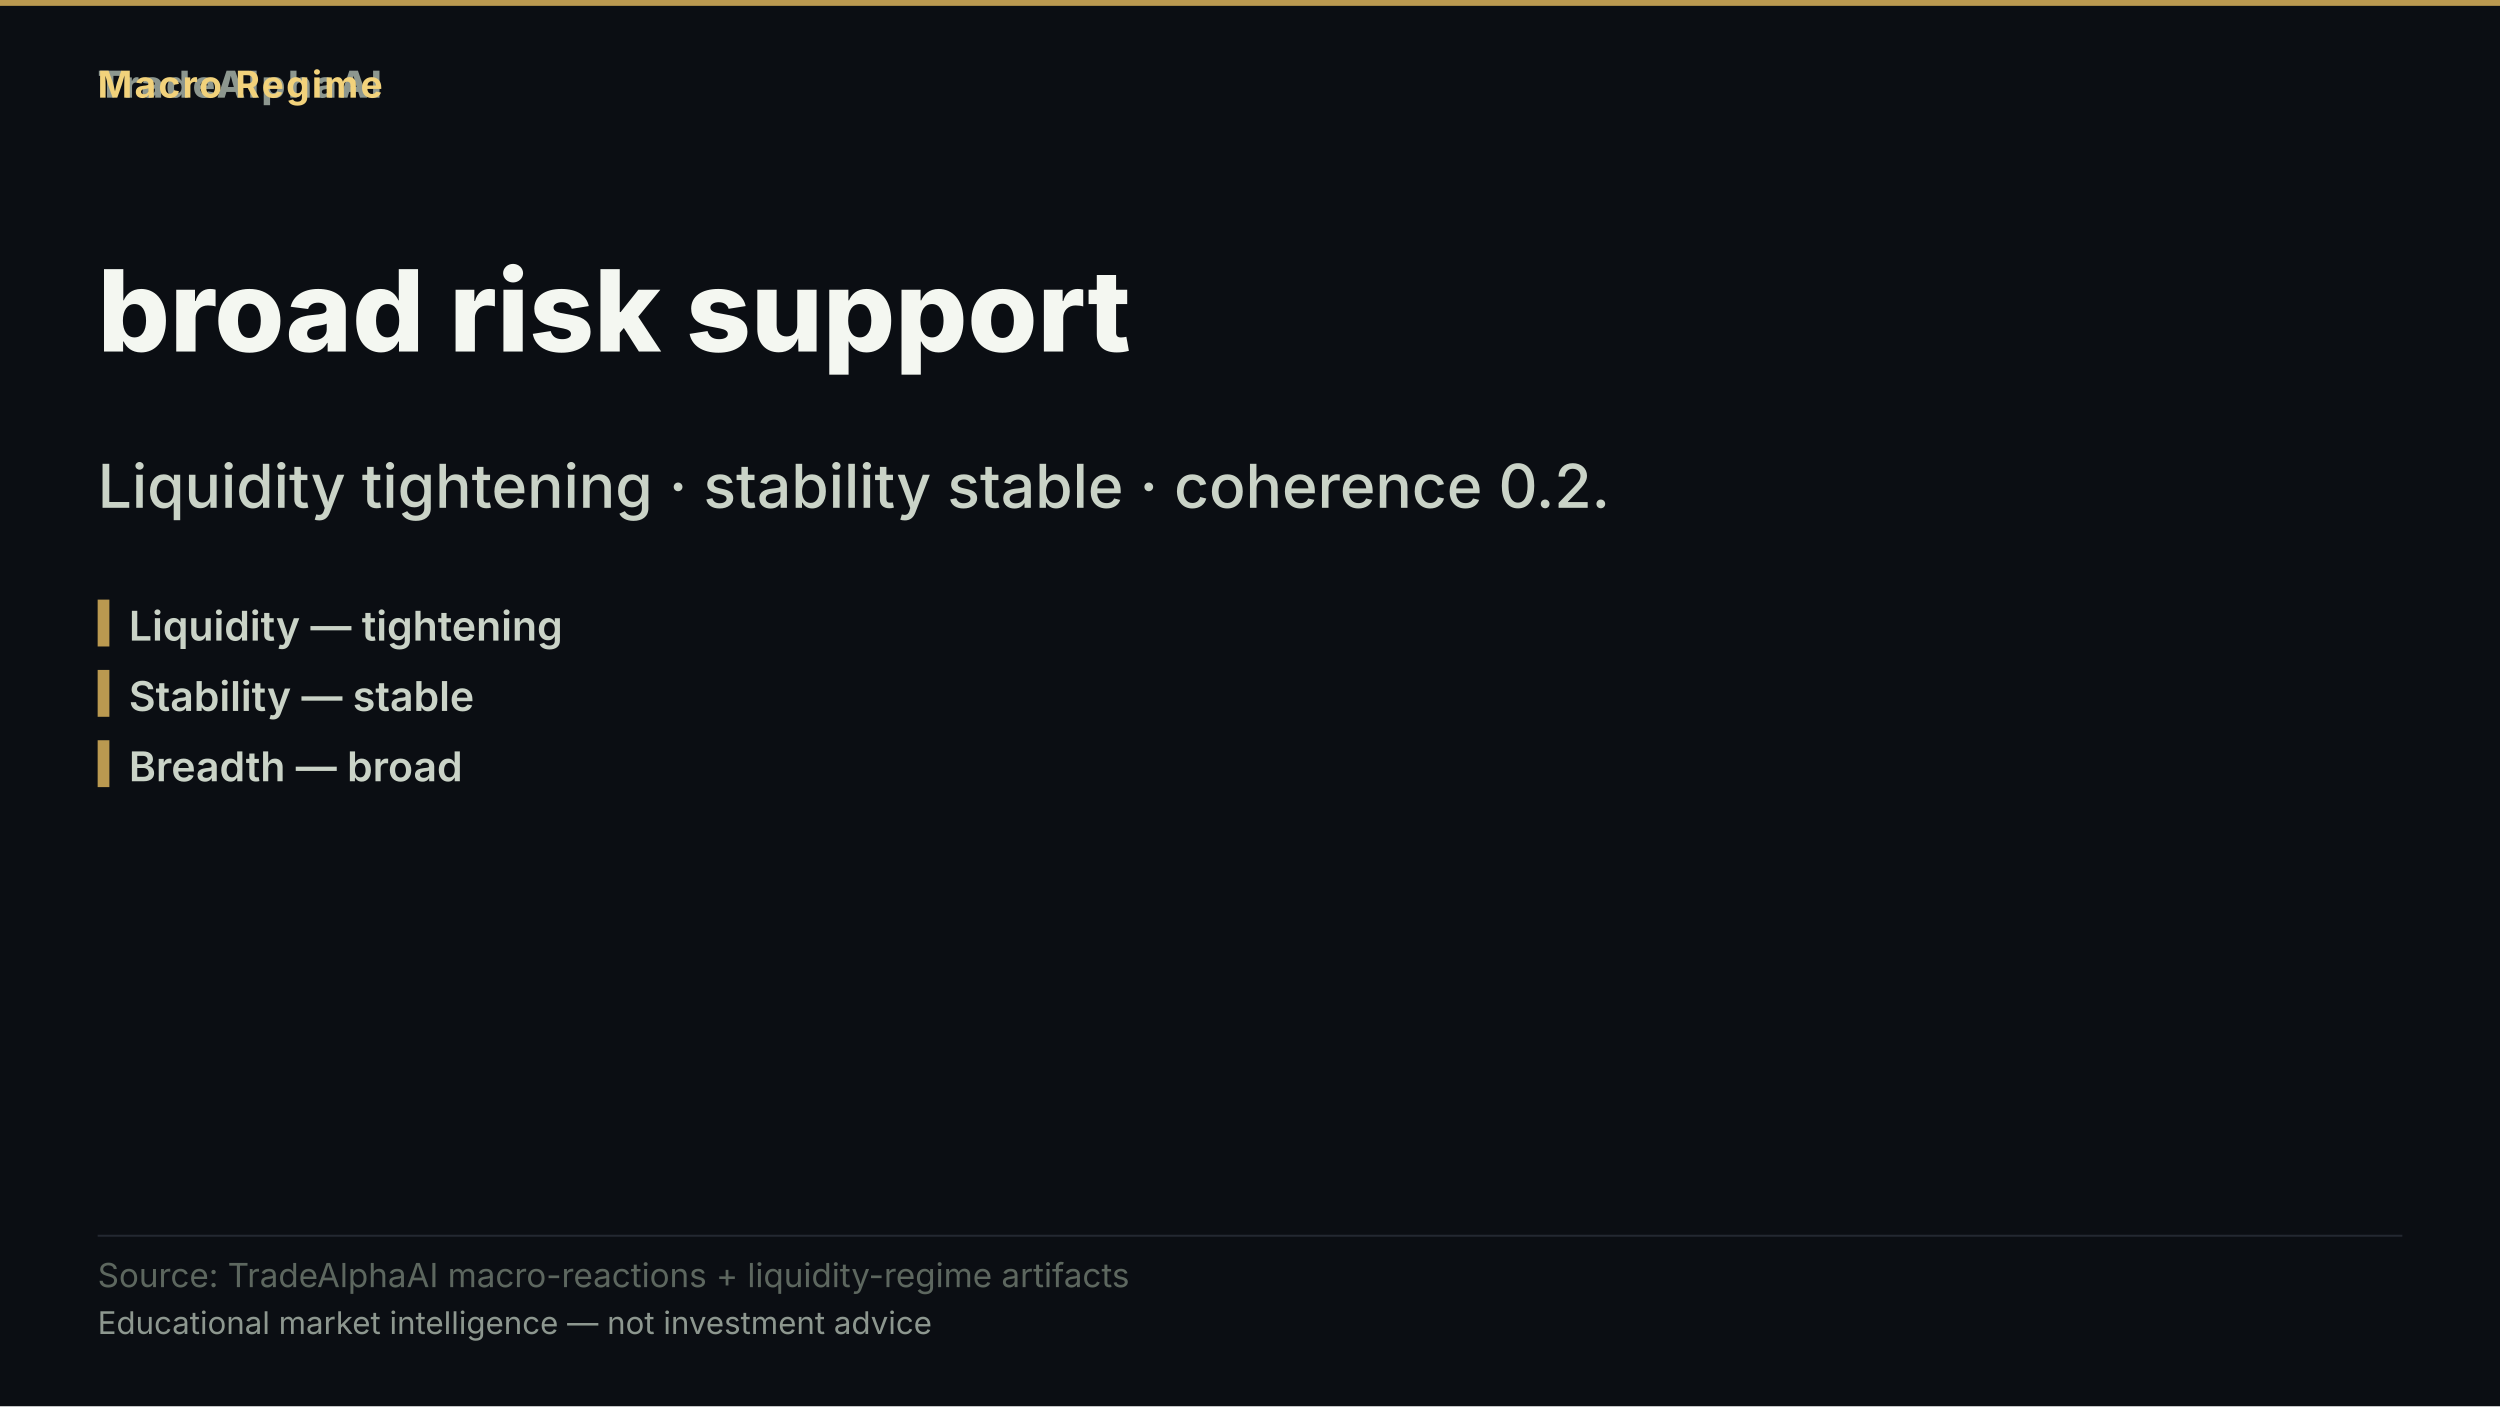
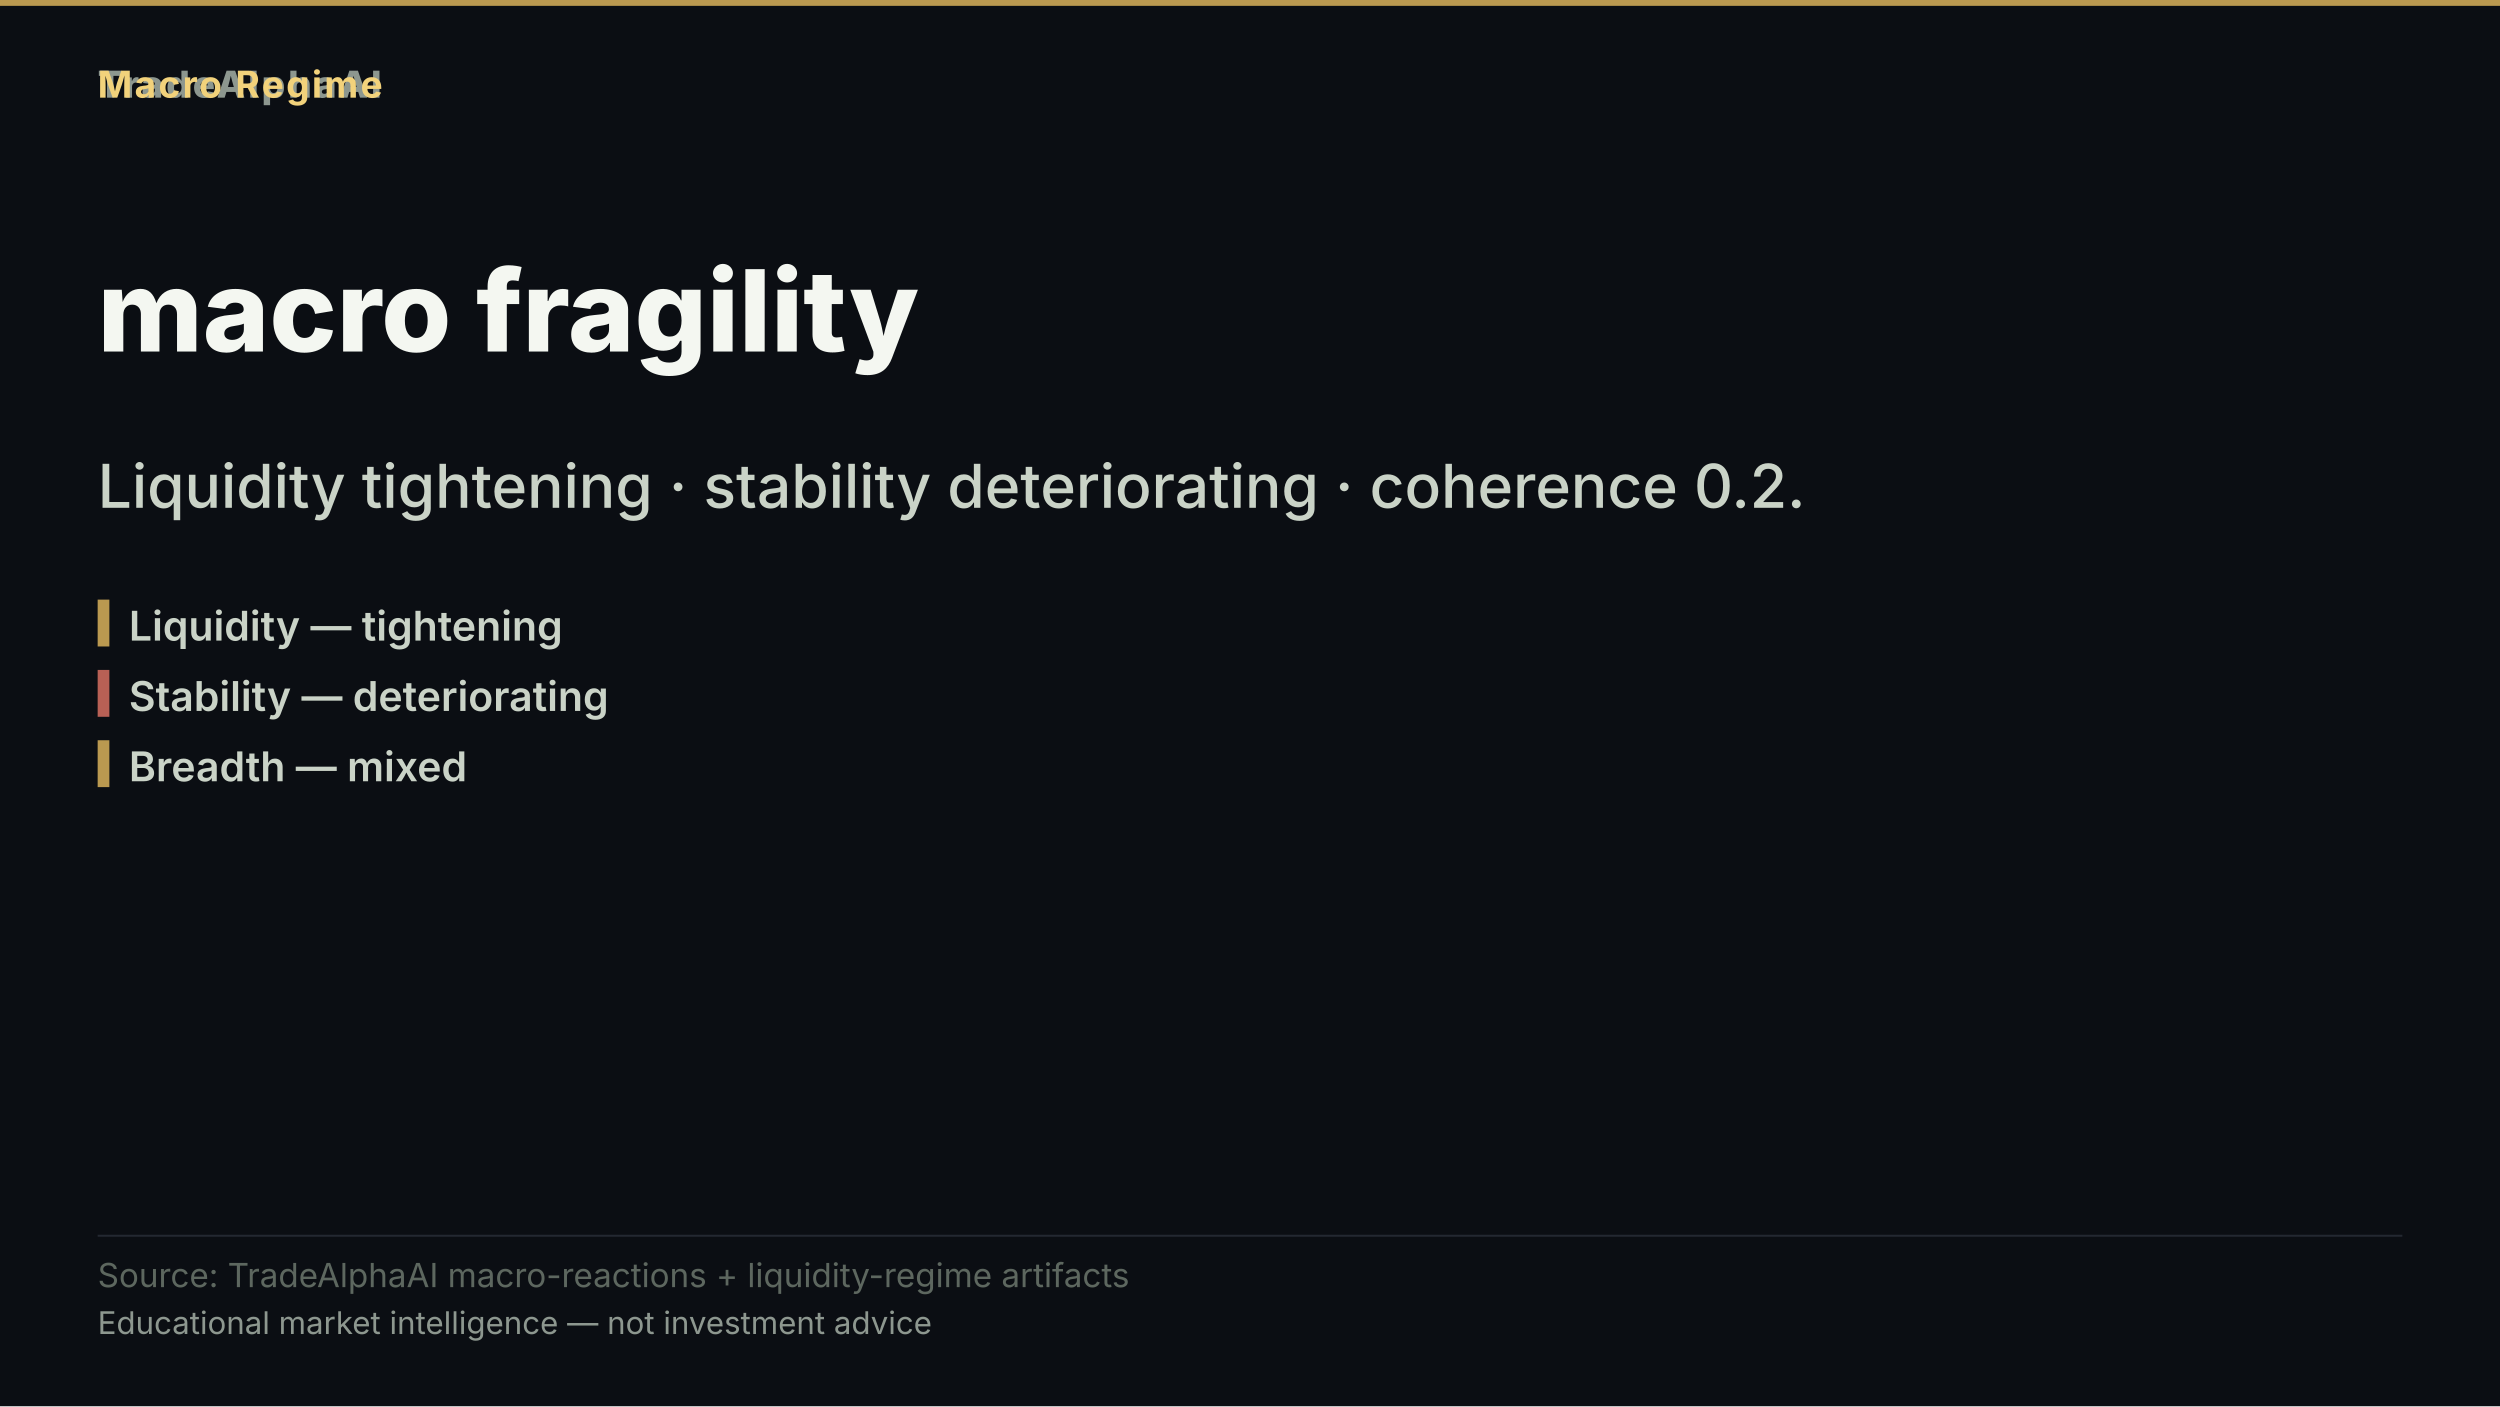
- <svg xmlns="http://www.w3.org/2000/svg" width="1280" height="720" viewBox="0 0 1280 720" role="img" aria-label="broad risk support">
+ <svg xmlns="http://www.w3.org/2000/svg" width="1280" height="720" viewBox="0 0 1280 720" role="img" aria-label="macro fragility">
  <rect width="1280" height="720" fill="#0b0e13" />
  <rect x="0" y="0" width="1280" height="3" fill="#d8b15a" opacity="0.85" />
  <text x="50" y="50" font-family="'Inter','Segoe UI','Helvetica Neue',Arial,sans-serif" font-size="19" font-weight="800" letter-spacing="1.5" fill="#8d978f" text-anchor="start">TradeAlphaAI</text>
  <text x="50" y="50" font-family="'Inter','Segoe UI','Helvetica Neue',Arial,sans-serif" font-size="19" font-weight="700" letter-spacing="1.2" fill="#f2d27b" text-anchor="start">Macro Regime</text>
-   <text x="50" y="180" font-family="'Inter','Segoe UI','Helvetica Neue',Arial,sans-serif" font-size="58" font-weight="800" fill="#f4f7f1" text-anchor="start">broad risk support</text>
-   <text x="50" y="260" font-family="'Inter','Segoe UI','Helvetica Neue',Arial,sans-serif" font-size="31" font-weight="500" fill="#cad3c7" text-anchor="start">Liquidity tightening · stability stable · coherence 0.2.</text>
+   <text x="50" y="180" font-family="'Inter','Segoe UI','Helvetica Neue',Arial,sans-serif" font-size="58" font-weight="800" fill="#f4f7f1" text-anchor="start">macro fragility</text>
+   <text x="50" y="260" font-family="'Inter','Segoe UI','Helvetica Neue',Arial,sans-serif" font-size="31" font-weight="500" fill="#cad3c7" text-anchor="start">Liquidity tightening · stability deteriorating · coherence 0.2.</text>
  <rect x="50" y="307" width="6" height="24" fill="#d8b15a" opacity="0.85" />
  <text x="66" y="328" font-family="'Inter','Segoe UI','Helvetica Neue',Arial,sans-serif" font-size="21" font-weight="600" fill="#cad3c7" text-anchor="start">Liquidity — tightening</text>
-   <rect x="50" y="343" width="6" height="24" fill="#d8b15a" opacity="0.85" />
-   <text x="66" y="364" font-family="'Inter','Segoe UI','Helvetica Neue',Arial,sans-serif" font-size="21" font-weight="600" fill="#cad3c7" text-anchor="start">Stability — stable</text>
+   <rect x="50" y="343" width="6" height="24" fill="#d66e60" opacity="0.85" />
+   <text x="66" y="364" font-family="'Inter','Segoe UI','Helvetica Neue',Arial,sans-serif" font-size="21" font-weight="600" fill="#cad3c7" text-anchor="start">Stability — deteriorating</text>
  <rect x="50" y="379" width="6" height="24" fill="#d8b15a" opacity="0.85" />
-   <text x="66" y="400" font-family="'Inter','Segoe UI','Helvetica Neue',Arial,sans-serif" font-size="21" font-weight="600" fill="#cad3c7" text-anchor="start">Breadth — broad</text>
+   <text x="66" y="400" font-family="'Inter','Segoe UI','Helvetica Neue',Arial,sans-serif" font-size="21" font-weight="600" fill="#cad3c7" text-anchor="start">Breadth — mixed</text>
  <rect x="50" y="632.2" width="1180" height="1" fill="rgba(148,163,184,0.18)" />
  <text x="50" y="659" font-family="'Inter','Segoe UI','Helvetica Neue',Arial,sans-serif" font-size="17" fill="#5d675f" text-anchor="start">Source: TradeAlphaAI macro-reactions + liquidity-regime artifacts</text>
  <text x="50" y="683" font-family="'Inter','Segoe UI','Helvetica Neue',Arial,sans-serif" font-size="16" fill="#8d978f" text-anchor="start">Educational market intelligence — not investment advice</text>
</svg>
